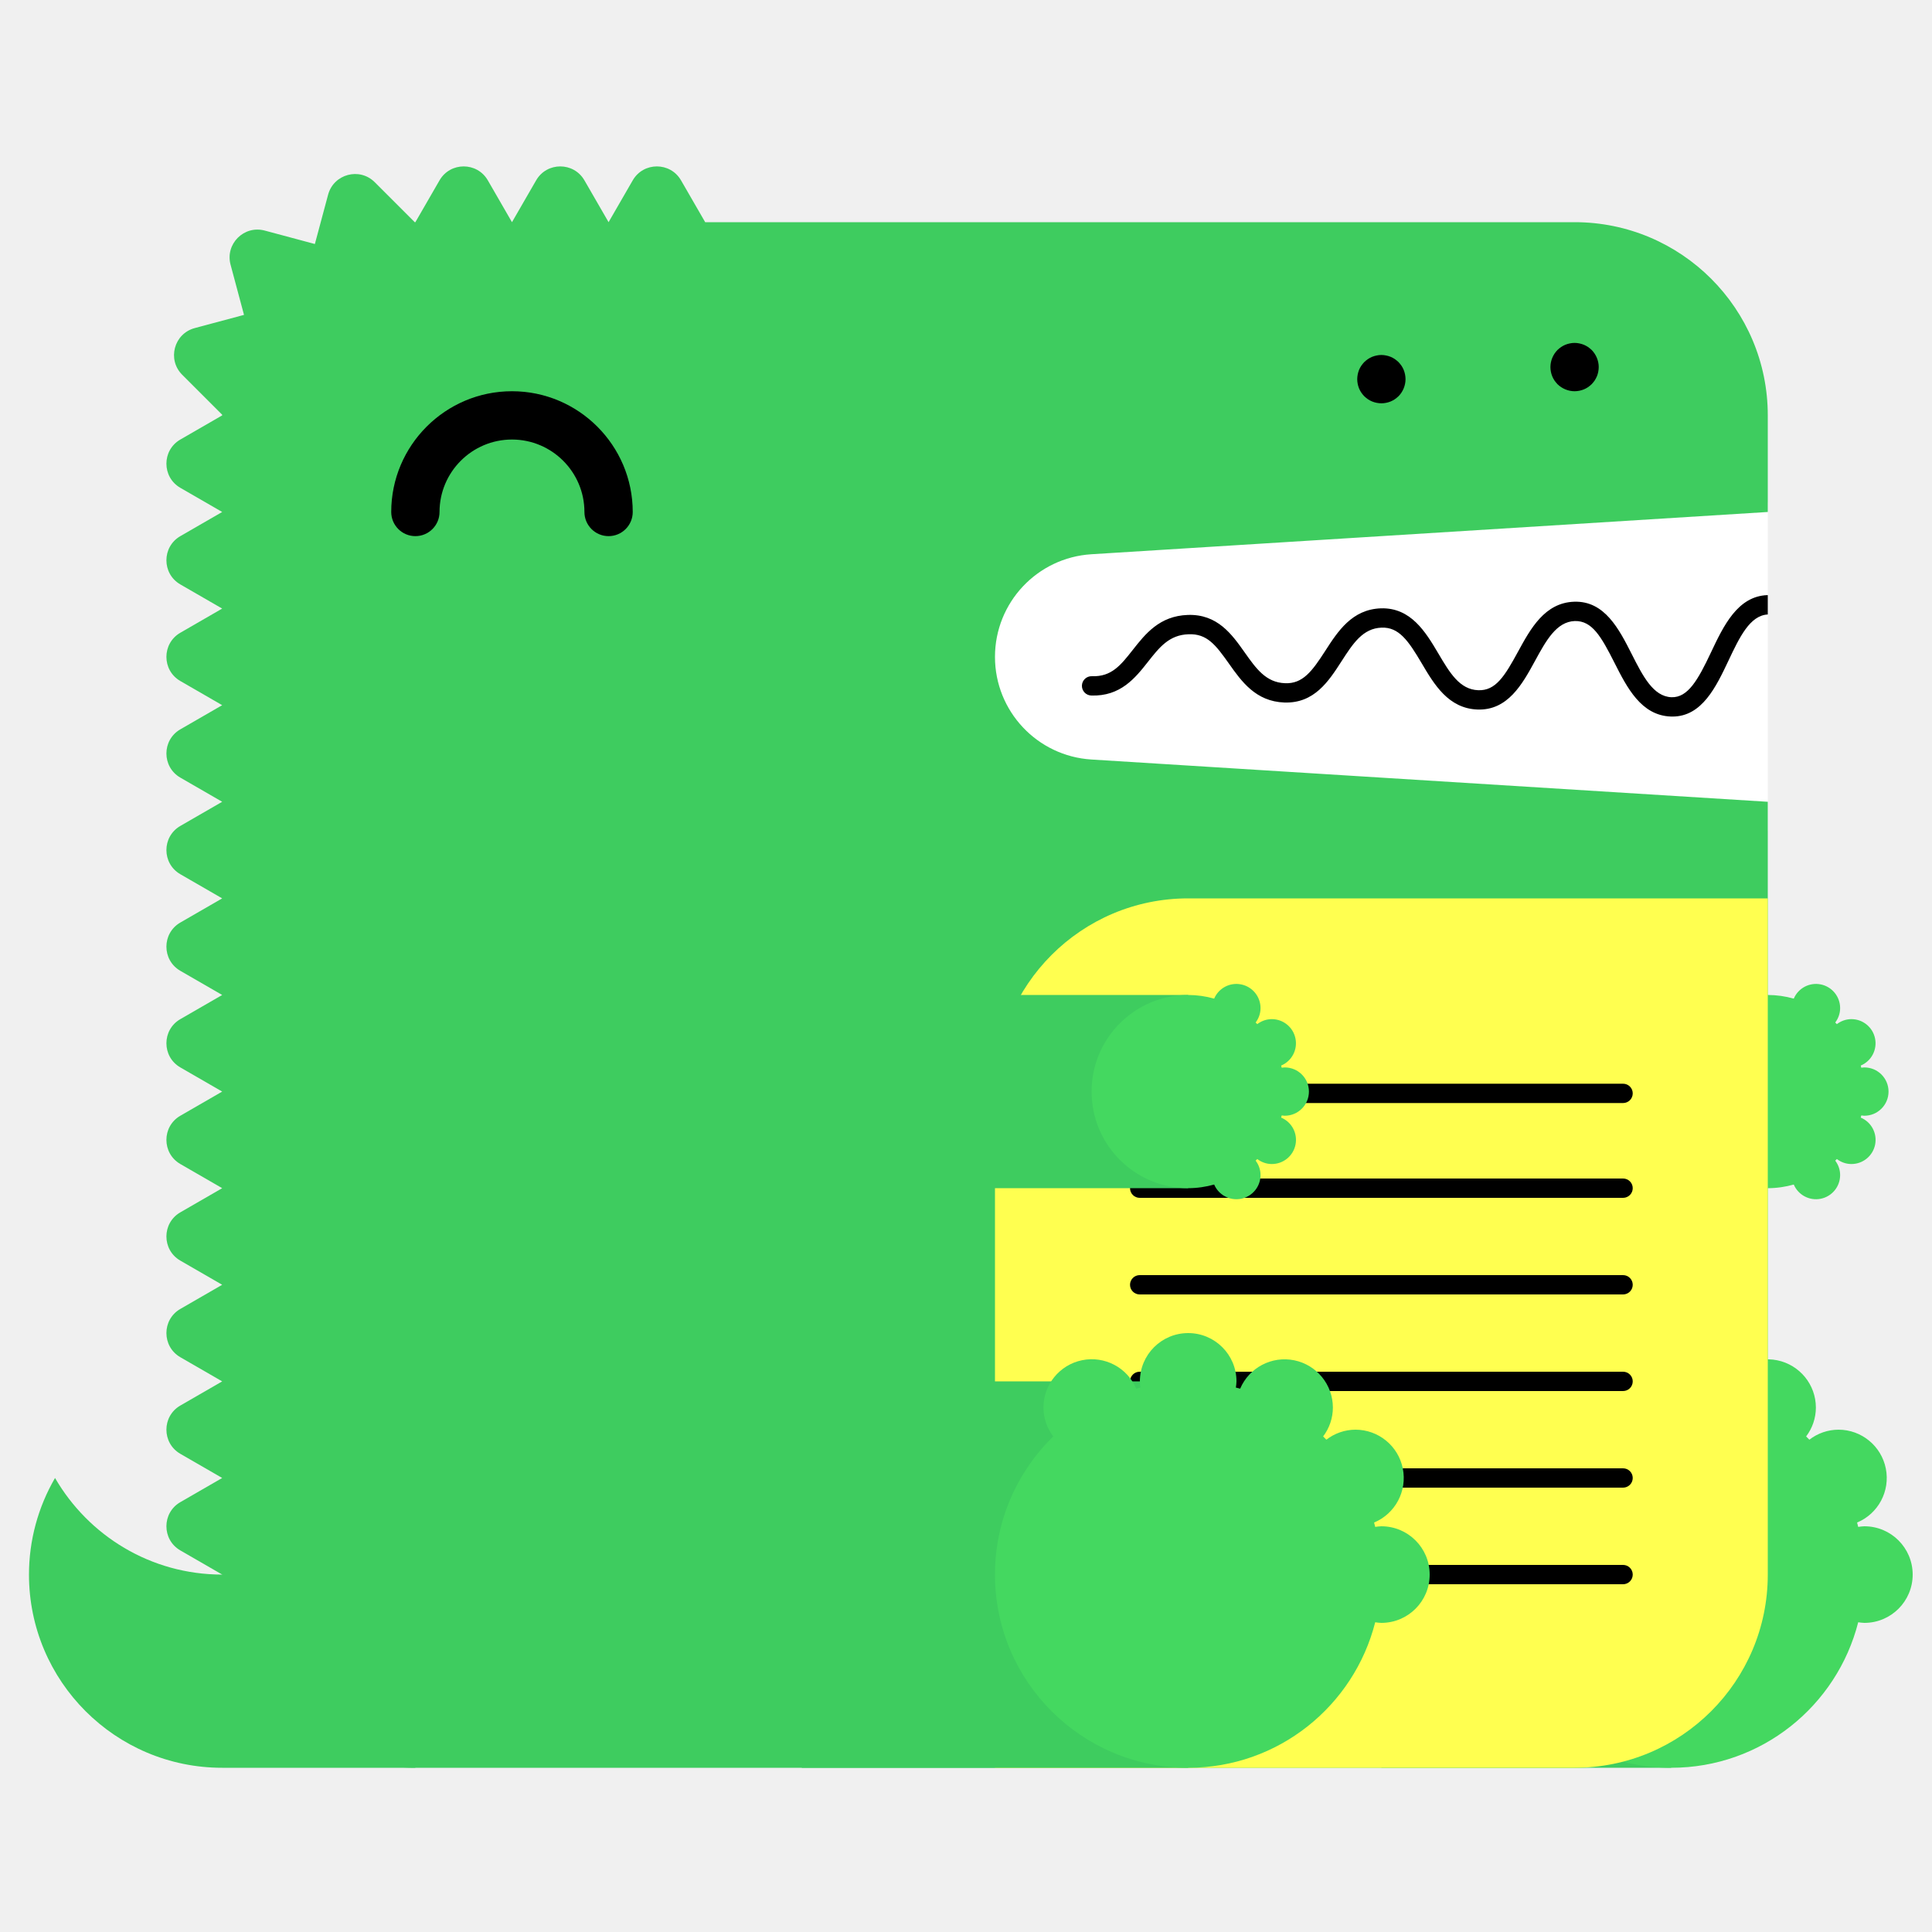
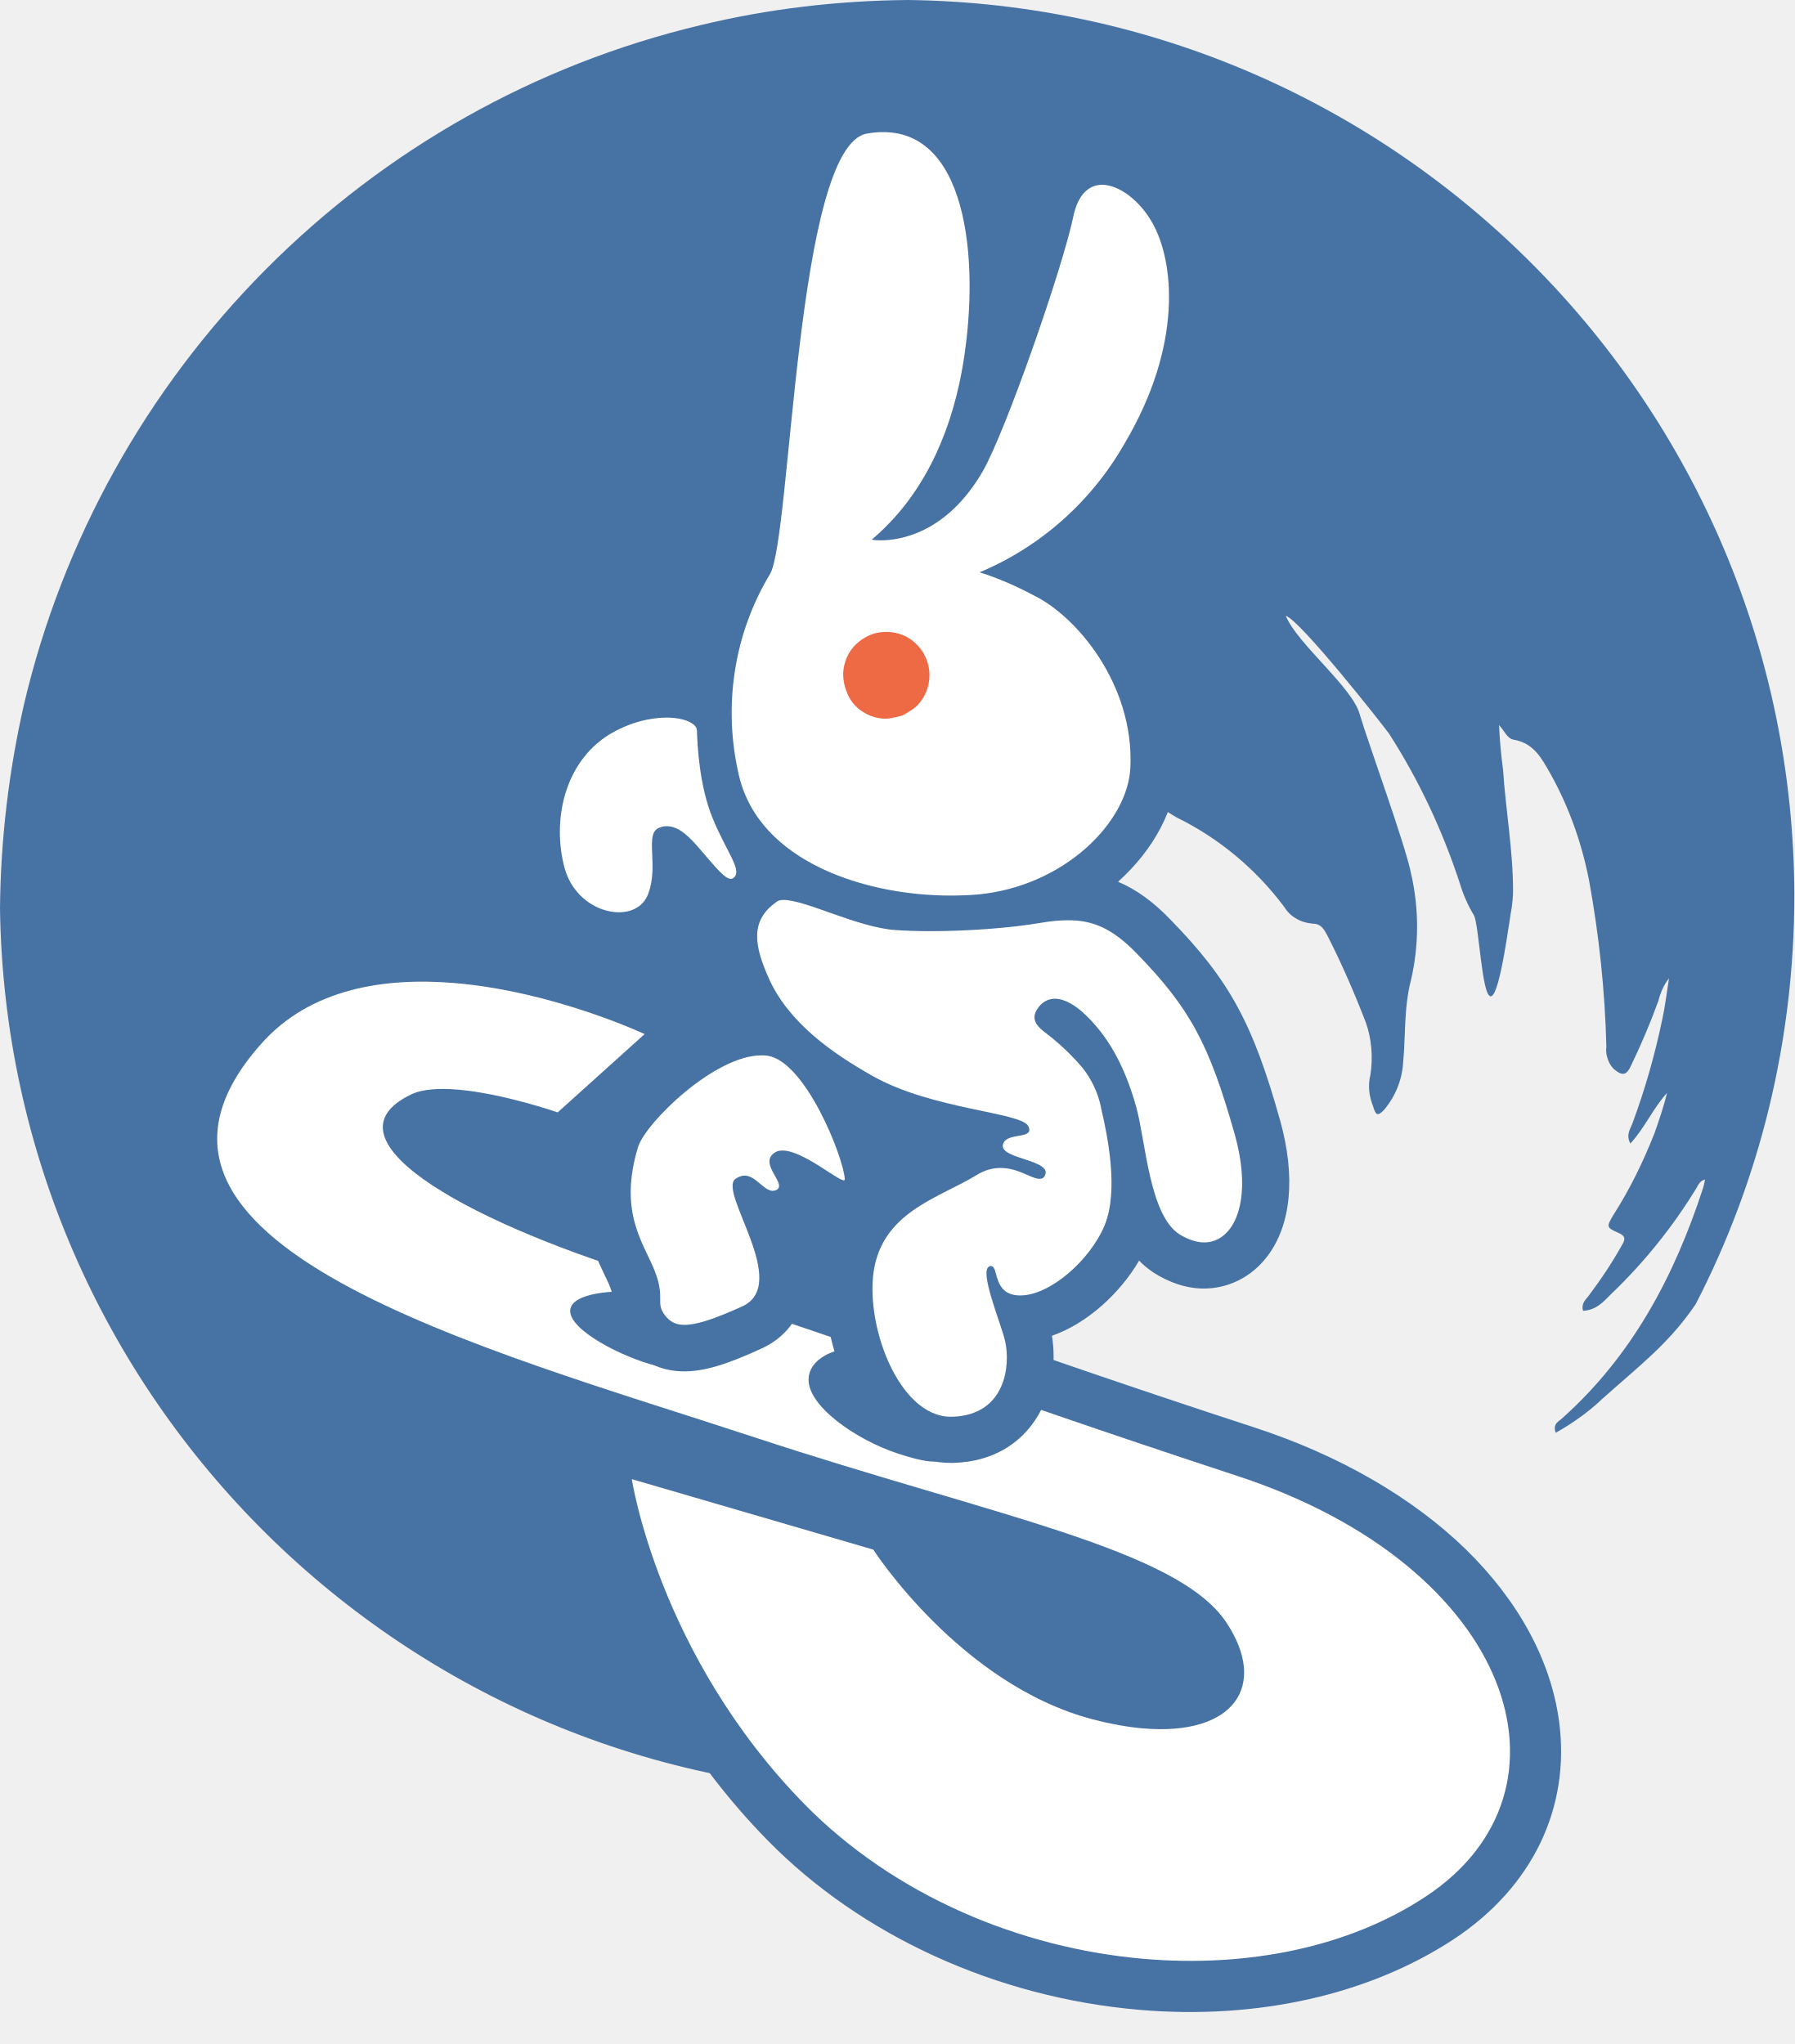
- <svg xmlns="http://www.w3.org/2000/svg" width="200" height="200" viewBox="0 0 200 200">
-   <g fill="none" fill-rule="evenodd">
-     <path fill="#FFF" d="M99 52h84v34H99z" />
-     <path d="M23 163c-7.398 0-13.843-4.027-17.303-10A19.886 19.886 0 0 0 3 163c0 11.046 8.954 20 20 20h20v-20H23z" fill="#3ECC5F" />
-     <path d="M112.98 57.376L183 53V43c0-11.046-8.954-20-20-20H73l-2.5-4.33c-1.112-1.925-3.889-1.925-5 0L63 23l-2.5-4.33c-1.111-1.925-3.889-1.925-5 0L53 23l-2.5-4.33c-1.111-1.925-3.889-1.925-5 0L43 23c-.022 0-.042.003-.065.003l-4.142-4.141c-1.57-1.571-4.252-.853-4.828 1.294l-1.369 5.104-5.192-1.392c-2.148-.575-4.111 1.389-3.535 3.536l1.39 5.193-5.102 1.367c-2.148.576-2.867 3.259-1.296 4.83l4.142 4.142c0 .021-.003.042-.003.064l-4.33 2.5c-1.925 1.111-1.925 3.889 0 5L23 53l-4.33 2.5c-1.925 1.111-1.925 3.889 0 5L23 63l-4.33 2.5c-1.925 1.111-1.925 3.889 0 5L23 73l-4.33 2.5c-1.925 1.111-1.925 3.889 0 5L23 83l-4.33 2.5c-1.925 1.111-1.925 3.889 0 5L23 93l-4.33 2.5c-1.925 1.111-1.925 3.889 0 5L23 103l-4.33 2.5c-1.925 1.111-1.925 3.889 0 5L23 113l-4.33 2.5c-1.925 1.111-1.925 3.889 0 5L23 123l-4.33 2.5c-1.925 1.111-1.925 3.889 0 5L23 133l-4.33 2.5c-1.925 1.111-1.925 3.889 0 5L23 143l-4.33 2.5c-1.925 1.111-1.925 3.889 0 5L23 153l-4.33 2.5c-1.925 1.111-1.925 3.889 0 5L23 163c0 11.046 8.954 20 20 20h120c11.046 0 20-8.954 20-20V83l-70.02-4.376A10.645 10.645 0 0 1 103 68c0-5.621 4.37-10.273 9.98-10.624" fill="#3ECC5F" />
-     <path fill="#3ECC5F" d="M143 183h30v-40h-30z" />
-     <path d="M193 158c-.219 0-.428.037-.639.064-.038-.15-.074-.301-.116-.451A5 5 0 0 0 190.32 148a4.96 4.96 0 0 0-3.016 1.036 26.531 26.531 0 0 0-.335-.336 4.955 4.955 0 0 0 1.011-2.987 5 5 0 0 0-9.599-1.959c-.148-.042-.297-.077-.445-.115.027-.211.064-.42.064-.639a5 5 0 0 0-5-5 5 5 0 0 0-5 5c0 .219.037.428.064.639-.148.038-.297.073-.445.115a4.998 4.998 0 0 0-9.599 1.959c0 1.125.384 2.151 1.011 2.987-3.717 3.632-6.031 8.693-6.031 14.3 0 11.046 8.954 20 20 20 9.339 0 17.16-6.41 19.361-15.064.211.027.42.064.639.064a5 5 0 0 0 5-5 5 5 0 0 0-5-5" fill="#44D860" />
-     <path fill="#3ECC5F" d="M153 123h30v-20h-30z" />
-     <path d="M193 115.5a2.5 2.5 0 1 0 0-5c-.109 0-.214.019-.319.032-.02-.075-.037-.15-.058-.225a2.501 2.501 0 0 0-.963-4.807c-.569 0-1.088.197-1.508.518a6.653 6.653 0 0 0-.168-.168c.314-.417.506-.931.506-1.494a2.5 2.5 0 0 0-4.8-.979A9.987 9.987 0 0 0 183 103c-5.522 0-10 4.478-10 10s4.478 10 10 10c.934 0 1.833-.138 2.69-.377a2.5 2.5 0 0 0 4.8-.979c0-.563-.192-1.077-.506-1.494.057-.055.113-.111.168-.168.42.321.939.518 1.508.518a2.5 2.5 0 0 0 .963-4.807c.021-.074.038-.15.058-.225.105.013.21.032.319.032" fill="#44D860" />
-     <path d="M63 55.5a2.5 2.5 0 0 1-2.5-2.5c0-4.136-3.364-7.5-7.5-7.5s-7.5 3.364-7.5 7.5a2.5 2.5 0 1 1-5 0c0-6.893 5.607-12.5 12.5-12.5S65.5 46.107 65.5 53a2.5 2.5 0 0 1-2.5 2.5" fill="#000" />
-     <path d="M103 183h60c11.046 0 20-8.954 20-20V93h-60c-11.046 0-20 8.954-20 20v70z" fill="#FFFF50" />
-     <path d="M168.02 124h-50.04a1 1 0 1 1 0-2h50.04a1 1 0 1 1 0 2m0 20h-50.04a1 1 0 1 1 0-2h50.04a1 1 0 1 1 0 2m0 20h-50.04a1 1 0 1 1 0-2h50.04a1 1 0 1 1 0 2m0-49.814h-50.04a1 1 0 1 1 0-2h50.04a1 1 0 1 1 0 2m0 19.814h-50.04a1 1 0 1 1 0-2h50.04a1 1 0 1 1 0 2m0 20h-50.04a1 1 0 1 1 0-2h50.04a1 1 0 1 1 0 2M183 61.611c-.012 0-.022-.006-.034-.005-3.09.105-4.552 3.196-5.842 5.923-1.346 2.85-2.387 4.703-4.093 4.647-1.889-.068-2.969-2.202-4.113-4.46-1.314-2.594-2.814-5.536-5.963-5.426-3.046.104-4.513 2.794-5.807 5.167-1.377 2.528-2.314 4.065-4.121 3.994-1.927-.07-2.951-1.805-4.136-3.813-1.321-2.236-2.848-4.75-5.936-4.664-2.994.103-4.465 2.385-5.763 4.4-1.373 2.13-2.335 3.428-4.165 3.351-1.973-.07-2.992-1.51-4.171-3.177-1.324-1.873-2.816-3.993-5.895-3.89-2.928.1-4.399 1.97-5.696 3.618-1.232 1.564-2.194 2.802-4.229 2.724a1 1 0 0 0-.072 2c3.017.101 4.545-1.8 5.872-3.487 1.177-1.496 2.193-2.787 4.193-2.855 1.926-.082 2.829 1.115 4.195 3.045 1.297 1.834 2.769 3.914 5.731 4.021 3.103.104 4.596-2.215 5.918-4.267 1.182-1.834 2.202-3.417 4.15-3.484 1.793-.067 2.769 1.35 4.145 3.681 1.297 2.197 2.766 4.686 5.787 4.796 3.125.108 4.634-2.62 5.949-5.035 1.139-2.088 2.214-4.06 4.119-4.126 1.793-.042 2.728 1.595 4.111 4.33 1.292 2.553 2.757 5.445 5.825 5.556l.169.003c3.064 0 4.518-3.075 5.805-5.794 1.139-2.41 2.217-4.68 4.067-4.773v-2z" fill="#000" />
-     <path fill="#3ECC5F" d="M83 183h40v-40H83z" />
-     <path d="M143 158c-.219 0-.428.037-.639.064-.038-.15-.074-.301-.116-.451A5 5 0 0 0 140.32 148a4.96 4.96 0 0 0-3.016 1.036 26.531 26.531 0 0 0-.335-.336 4.955 4.955 0 0 0 1.011-2.987 5 5 0 0 0-9.599-1.959c-.148-.042-.297-.077-.445-.115.027-.211.064-.42.064-.639a5 5 0 0 0-5-5 5 5 0 0 0-5 5c0 .219.037.428.064.639-.148.038-.297.073-.445.115a4.998 4.998 0 0 0-9.599 1.959c0 1.125.384 2.151 1.011 2.987-3.717 3.632-6.031 8.693-6.031 14.3 0 11.046 8.954 20 20 20 9.339 0 17.16-6.41 19.361-15.064.211.027.42.064.639.064a5 5 0 0 0 5-5 5 5 0 0 0-5-5" fill="#44D860" />
-     <path fill="#3ECC5F" d="M83 123h40v-20H83z" />
-     <path d="M133 115.5a2.5 2.5 0 1 0 0-5c-.109 0-.214.019-.319.032-.02-.075-.037-.15-.058-.225a2.501 2.501 0 0 0-.963-4.807c-.569 0-1.088.197-1.508.518a6.653 6.653 0 0 0-.168-.168c.314-.417.506-.931.506-1.494a2.5 2.5 0 0 0-4.8-.979A9.987 9.987 0 0 0 123 103c-5.522 0-10 4.478-10 10s4.478 10 10 10c.934 0 1.833-.138 2.69-.377a2.5 2.5 0 0 0 4.8-.979c0-.563-.192-1.077-.506-1.494.057-.055.113-.111.168-.168.42.321.939.518 1.508.518a2.5 2.5 0 0 0 .963-4.807c.021-.074.038-.15.058-.225.105.013.21.032.319.032" fill="#44D860" />
-     <path d="M143 41.75c-.16 0-.33-.02-.49-.05a2.52 2.52 0 0 1-.47-.14c-.15-.06-.29-.14-.431-.23-.13-.09-.259-.2-.38-.31-.109-.12-.219-.24-.309-.38s-.17-.28-.231-.43a2.619 2.619 0 0 1-.189-.96c0-.16.02-.33.05-.49.03-.16.08-.31.139-.47.061-.15.141-.29.231-.43.09-.13.2-.26.309-.38.121-.11.25-.22.38-.31.141-.09.281-.17.431-.23.149-.06.31-.11.47-.14.32-.07.65-.07.98 0 .159.03.32.08.47.14.149.06.29.14.43.23.13.09.259.2.38.31.11.12.22.25.31.38.09.14.17.28.23.43.06.16.11.31.14.47.029.16.05.33.05.49 0 .66-.271 1.31-.73 1.77-.121.11-.25.22-.38.31-.14.09-.281.17-.43.23a2.565 2.565 0 0 1-.96.19m20-1.25c-.66 0-1.3-.27-1.771-.73a3.802 3.802 0 0 1-.309-.38c-.09-.14-.17-.28-.231-.43a2.619 2.619 0 0 1-.189-.96c0-.66.27-1.3.729-1.77.121-.11.25-.22.38-.31.141-.09.281-.17.431-.23.149-.06.31-.11.47-.14.32-.07.66-.07.98 0 .159.03.32.08.47.14.149.06.29.14.43.23.13.09.259.2.38.31.459.47.73 1.11.73 1.77 0 .16-.021.33-.05.49-.03.16-.08.32-.14.47-.07.15-.14.29-.23.43-.09.13-.2.26-.31.38-.121.11-.25.22-.38.31-.14.09-.281.17-.43.23a2.565 2.565 0 0 1-.96.19" fill="#000" />
-   </g>
+ <svg xmlns="http://www.w3.org/2000/svg" width="1600" height="1823" viewBox="0 0 1600 1823" fill="none">
+   <path d="M624.071 22.585C685.29 7.727 747.103 0.594 809.51 0C1246.36 5.349 1598.81 361.367 1600 798.217C1600 929.569 1568.5 1053.79 1512.04 1163.15C1488.26 1198.22 1462.7 1217.24 1428.83 1247.55C1416.34 1259.44 1402.08 1269.54 1387.22 1277.86C1384.25 1269.54 1390.19 1267.76 1393.16 1264.78C1455.57 1208.92 1493.02 1138.19 1518.57 1059.73C1519.17 1057.95 1519.76 1055.57 1520.36 1052.01C1515.6 1053.19 1514.41 1056.76 1512.63 1059.73C1491.23 1094.8 1465.68 1126.3 1436.55 1154.23C1430.01 1160.77 1423.48 1168.5 1411.59 1169.09C1409.81 1163.15 1413.37 1159.58 1416.34 1156.02C1427.04 1141.75 1437.15 1126.89 1446.06 1110.85C1449.03 1106.09 1450.22 1102.53 1443.09 1099.55C1432.39 1094.8 1432.39 1094.2 1438.34 1084.1C1453.19 1060.92 1465.08 1036.55 1475.19 1011C1479.35 999.108 1483.51 987.221 1486.48 974.74C1474 988.41 1466.86 1005.65 1453.79 1019.91C1449.63 1012.18 1453.79 1006.83 1455.57 1002.08C1466.86 971.768 1475.78 940.267 1482.32 908.767C1484.7 898.068 1485.88 887.37 1488.26 872.511C1483.51 878.455 1480.54 885.587 1478.75 892.719C1471.62 912.333 1463.3 931.946 1454.38 950.371C1450.22 959.287 1446.66 959.881 1438.93 953.343C1436.55 950.966 1434.77 947.994 1433.58 944.428C1432.39 940.862 1431.8 937.296 1432.39 933.729C1431.2 883.804 1425.85 833.878 1416.94 785.141C1410.4 751.857 1399.11 719.762 1382.47 690.044C1374.74 676.374 1367.61 662.704 1349.78 659.732C1343.83 658.544 1342.05 652.6 1336.7 646.657C1337.3 660.327 1338.48 673.403 1340.27 686.478C1342.64 722.734 1349.18 758.395 1349.18 794.651C1349.18 800 1348.59 804.755 1347.99 809.51C1346.21 817.236 1337.89 886.776 1329.57 888.559C1321.25 890.342 1318.87 823.18 1314.12 816.047C1308.77 807.132 1304.61 797.622 1301.63 787.518C1286.18 740.565 1265.38 695.988 1238.63 654.383C1232.69 646.062 1159.58 553.343 1146.51 549.183C1156.61 574.146 1205.94 612.779 1212.48 637.147C1219.61 661.516 1253.49 754.235 1258.25 779.198C1265.38 810.104 1265.38 842.793 1258.25 873.7C1251.71 898.663 1253.49 923.626 1251.11 948.588C1249.93 964.042 1243.98 978.306 1233.88 990.193C1228.53 995.542 1226.75 994.948 1224.37 986.627C1220.8 977.712 1219.61 968.202 1221.99 958.692C1224.37 943.239 1223.18 926.597 1217.83 911.738C1207.73 885.587 1196.43 859.435 1183.36 833.878L1183.07 833.364C1180.23 828.228 1177.76 823.774 1170.28 823.774C1164.93 823.18 1160.18 821.991 1155.42 819.019C1151.26 816.642 1147.7 813.076 1144.73 808.321C1119.76 775.037 1087.07 747.697 1049.63 729.272C1040.12 723.923 1031.2 717.385 1022.29 710.847C1018.72 708.469 1015.16 706.092 1011.59 708.469C1008.02 710.253 1009.81 714.413 1009.81 717.385C1010.4 723.328 1010.4 729.272 1008.62 735.215C1005.05 743.536 1004.46 750.669 1012.78 756.612L655.031 779.198L844.857 892.719L901.634 1217.24C896.285 1229.72 898.663 1235.07 911.738 1240.42C918.871 1243.39 934.918 1252.3 953.343 1262.41L957.585 1263.24C1049.41 1281.35 1231.69 1317.29 1320.06 1406.24C1180.39 1526.3 998.514 1598.81 799.406 1598.81C361.367 1598.81 5.944 1246.36 0 810.104C0.594 748.885 7.727 688.261 21.397 628.232C55.869 481.426 130.758 347.103 237.147 240.119C343.536 133.135 477.266 57.652 624.071 22.585Z" fill="#4772A4" />
+   <path d="M1017.66 1769.41C895.882 1758.98 780.175 1706.43 700.438 1624.89C566.543 1488.31 541.407 1328.96 540.227 1322.16L534.793 1286.81L792.38 1362.08L797.06 1369.17C797.67 1370.28 871.242 1482.67 979.157 1510.94C993.645 1514.65 1007.52 1517.24 1020.12 1518.32C1057.22 1521.5 1076.72 1511.89 1082.84 1502.19C1088.61 1492.46 1085.35 1477.03 1073.46 1459.45C1045.98 1417.97 947.987 1389.14 824.223 1352.47C776.419 1338.51 722.116 1322.23 665.194 1303.61C644.966 1296.94 624.389 1290.25 602.411 1283.43C415.755 1223.75 204.062 1155.93 173.483 1043.7C162.229 1002.21 176.152 958.991 214.78 915.422C257.677 867.284 322.563 846.405 407.25 853.654C498.586 861.473 580.287 899.482 584.017 901.211L615.193 915.863L502.465 1017.94L489.786 1013.68C489.436 1013.65 443.562 997.742 406.468 994.567C386.871 992.889 378.902 995.379 376.683 996.599C366.025 1001.68 364.296 1005.41 364.296 1005.41C364.296 1005.41 367.118 1021.86 420.663 1051.12C460.049 1072.82 516.612 1095.63 579.804 1115.14C678.352 1145.78 754.362 1172.02 842.321 1202.82C916.262 1228.53 999.792 1257.53 1111.22 1294.21C1255.93 1341.49 1354.4 1434.86 1368.17 1537.54C1377.49 1605.66 1346.73 1668.58 1284.33 1709.76C1212.59 1757.19 1118.1 1778.01 1017.66 1769.41Z" fill="white" />
+   <path d="M405.973 876.808C494.159 884.357 574.811 922.277 574.811 922.277L497.272 992.121C497.272 992.121 449.008 975.301 408.414 971.826C391.967 970.418 376.74 971.229 366.812 976.019C285.96 1014.56 409.499 1086.82 572.608 1137.43C754.605 1193.9 861.262 1236.86 1103.67 1316.47C1350.54 1397.52 1414.18 1597.17 1271.45 1691.39C1202.69 1736.96 1111.97 1754.93 1020.28 1747.08C909.697 1737.61 797.39 1690.64 717.303 1609.06C586.988 1475.96 563.392 1319.21 563.392 1319.21L778.684 1382.05C778.684 1382.05 856.147 1502.52 974.411 1533.44C990.619 1537.65 1005.55 1540.34 1019.19 1541.51C1100.38 1548.46 1131.02 1503.5 1093.55 1447.07C1049.83 1381.3 885.943 1352.11 673.379 1282.11C431.669 1202.56 74.457 1109.24 232.829 931.067C276.545 881.589 342.983 871.416 405.973 876.808ZM409.867 831.323C318.881 823.535 245.616 847.574 198.42 900.63C154.324 950.428 138.753 1000.55 152.147 1049.98C168.232 1109.16 223.889 1159.04 327.267 1207.36C382.512 1233.24 447.154 1256.4 510.896 1277.71L517.701 1325.88C518.851 1333.02 545.168 1499.17 684.242 1641.12C767.879 1726.53 888.656 1781.63 1016.04 1792.53C1121.37 1801.55 1220.94 1779.06 1296.39 1729.48C1366.26 1683.29 1400.52 1612.57 1390.22 1535.2C1382.88 1481 1354.26 1428.15 1307.44 1382.2C1259.94 1335.84 1194.45 1297.81 1117.97 1272.94C1006.52 1236.61 923.018 1207.26 849.397 1181.92C761.088 1151.1 685.078 1124.86 586.18 1094.19C494.162 1065.52 437.348 1037.39 408.69 1018.02C442.225 1021.6 482.3 1035.25 482.97 1035.66L508.297 1044.52L528.171 1026.49L605.71 956.642L656.885 910.623L594.532 881.319C590.483 879.21 505.052 839.472 409.867 831.323ZM1022.39 1495.96C1011.19 1495 998.682 1492.87 985.243 1489.26C914.203 1470.84 858.655 1411.46 832.505 1379.26C891.647 1396.66 943.181 1412.35 982.696 1428.42C1021.19 1444.05 1045.66 1458.83 1054.7 1472.65C1060.95 1481.99 1062.86 1488.5 1062.97 1491.33C1059.64 1493.16 1047.58 1498.12 1022.39 1495.96Z" fill="#4772A4" />
+   <path d="M847.921 1284.31C827.186 1284.31 807.747 1273.94 791.872 1254.19C765.305 1221.47 751.049 1164.46 759.473 1124.29C769.516 1076.02 807.747 1056.59 838.202 1041.36C845.978 1037.47 853.429 1033.59 859.585 1029.7C864.121 1027.11 868.657 1024.84 873.193 1023.22C873.193 1021.28 873.193 1019.33 873.517 1017.07C873.841 1015.12 874.488 1013.18 874.812 1011.56C873.517 1011.24 872.221 1010.91 871.249 1010.91C841.442 1004.76 800.943 996.011 767.572 977.547C757.529 972.04 746.513 965.238 735.174 957.464C759.149 991.476 773.728 1038.45 774.376 1050.43C774.7 1056.59 772.756 1062.42 768.544 1066.95C764.333 1071.16 758.501 1073.76 752.669 1073.76C744.569 1073.76 738.414 1069.87 727.398 1062.74C724.806 1061.12 720.594 1058.21 715.734 1055.61C716.058 1058.85 715.734 1062.09 714.438 1065.98C712.171 1072.78 707.311 1077.97 700.831 1081.21C696.943 1082.83 693.055 1083.8 689.167 1083.8C686.9 1083.8 684.956 1083.47 683.012 1083.15C694.675 1112.3 714.762 1164.78 670.7 1184.86C642.189 1197.82 624.694 1203.33 610.438 1203.33C596.183 1203.33 584.843 1197.82 576.744 1187.13C567.672 1175.47 567.996 1165.75 567.996 1159.27C567.996 1155.06 567.996 1151.17 564.756 1142.43C563.136 1138.87 561.192 1134.65 559.248 1130.12C547.909 1106.47 532.357 1073.76 549.205 1018.04C558.276 987.589 626.962 920.859 679.124 920.859C682.04 920.859 684.632 921.183 687.547 921.507C689.815 921.831 692.083 922.479 694.675 923.127C683.336 910.817 673.292 896.888 666.488 880.692C659.361 864.819 644.457 830.482 665.192 802.3C661.304 804.568 656.769 805.863 652.233 805.863C637.653 805.863 628.906 795.498 612.382 776.386L608.818 772.175C606.55 769.583 604.607 767.316 602.987 765.696C603.311 776.71 603.311 790.963 598.127 805.216C591.323 824.004 573.504 835.665 552.121 835.665C525.554 835.665 493.479 816.877 483.435 781.245C470.8 735.246 480.519 670.784 532.033 638.715C551.473 626.729 573.504 619.927 594.563 619.927C612.058 619.927 624.046 624.138 631.822 630.616C632.794 585.914 645.429 541.859 668.756 502.663C673.292 492.297 678.476 441.44 683.012 396.414C700.507 223.434 715.734 109.086 769.84 99.692C775.996 98.72 782.152 98.072 787.984 98.072C813.255 98.072 835.286 108.438 851.485 127.874C890.688 174.844 891.336 266.193 878.7 335.838C872.869 368.879 862.825 398.681 848.893 425.243C852.133 421.032 855.373 416.173 858.289 410.99C877.404 377.625 927.623 233.152 936.694 189.421C945.442 147.958 974.277 144.718 983.024 144.718C1005.7 144.718 1030.65 161.887 1045.88 188.773C1069.85 230.236 1077.63 312.515 1020.93 407.751C997.28 449.214 963.585 483.875 923.411 509.142C926.003 510.438 928.594 511.733 931.186 513.029C974.277 534.085 1032.92 601.462 1029.03 686.009C1027.41 728.12 993.716 775.414 940.258 801.328C944.794 801.004 949.006 800.68 953.217 800.68C981.728 800.68 1004.41 811.37 1028.71 836.637C1078.6 888.142 1097.72 923.127 1121.37 1006.7C1133.35 1049.46 1130.76 1087.04 1113.59 1109.39C1103.55 1122.67 1089.62 1129.8 1073.74 1129.8C1062.4 1129.8 1051.06 1126.23 1039.72 1118.78C1025.79 1109.71 1017.04 1094.16 1010.89 1076.35C1009.59 1085.74 1007.32 1094.16 1004.41 1101.61C989.828 1137.25 949.33 1175.47 912.071 1177.09C914.015 1182.92 915.635 1188.1 916.607 1191.99C920.819 1210.13 919.847 1238.96 903.647 1260.02C895.224 1271.03 878.7 1284.63 849.541 1285.28C849.217 1284.31 848.569 1284.31 847.921 1284.31ZM671.996 757.274C676.856 768.287 680.42 780.597 674.912 790.963C676.208 789.991 677.828 788.695 679.124 787.723C684.308 783.836 691.111 781.893 698.563 781.893C699.859 781.893 701.155 781.893 702.451 781.893C691.111 774.766 681.068 766.344 671.996 757.274Z" fill="white" />
+   <path d="M787.661 117.831C865.094 117.831 874.166 240.277 857.643 330.978C846.951 388.962 822.328 443.382 777.294 481.282C777.294 481.282 780.21 481.93 785.069 481.93C802.241 481.93 844.035 475.776 876.11 420.707C896.521 385.399 947.387 239.629 957.107 192.983C961.319 172.899 971.362 164.801 982.702 164.801C997.929 164.801 1016.4 179.054 1027.41 198.49C1046.85 232.503 1055.28 307.331 1002.47 396.088C972.982 447.594 927.624 487.761 873.518 510.436C890.041 515.619 906.241 522.746 921.468 530.844C960.347 549.632 1011.21 610.855 1007.97 684.064C1006.03 733.625 948.359 790.637 871.898 797.764C864.122 798.412 856.023 798.736 847.275 798.736C772.758 798.736 677.505 769.258 659.038 692.162C644.459 630.615 654.178 565.829 686.577 512.056C705.692 480.311 709.256 130.14 773.082 119.127C778.266 118.155 783.125 117.831 787.661 117.831ZM594.241 640.009C610.116 640.009 621.132 645.192 621.455 651.347C621.779 663.332 623.399 700.908 635.711 730.386C648.023 760.188 662.278 776.384 654.178 782.863C653.53 783.511 652.558 783.835 651.586 783.835C646.403 783.835 638.303 773.793 624.371 757.596C614.976 746.583 605.58 736.865 594.565 736.865C592.297 736.865 590.353 737.189 588.085 738.16C574.153 743.019 587.761 771.201 578.041 797.116C573.829 808.454 563.462 813.636 551.798 813.636C533.007 813.636 510.652 800.031 503.524 774.441C492.184 732.977 502.552 680.5 543.05 655.234C561.194 644.22 579.985 640.009 594.241 640.009ZM698.565 802.623C718.652 802.623 764.658 827.242 798.677 829.509C808.397 830.157 818.764 830.481 829.78 830.481C863.474 830.481 901.705 827.566 928.272 823.031C937.344 821.411 945.443 820.763 952.895 820.763C974.278 820.763 991.774 827.889 1013.48 850.241C1061.11 899.154 1078.28 931.224 1100.96 1011.56C1117.8 1071.49 1100.31 1108.09 1073.74 1108.09C1066.94 1108.09 1059.16 1105.5 1051.39 1100.64C1024.82 1083.15 1021.58 1017.71 1013.16 987.264C1001.82 946.449 985.618 922.478 969.094 906.281C959.051 896.239 949.007 890.732 940.583 890.732C935.4 890.732 930.54 893 926.652 897.535C915.312 911.464 929.568 918.59 937.344 925.069C945.767 931.872 953.543 939.322 960.671 947.096C971.686 958.758 979.138 973.335 982.054 989.208C987.238 1011.56 997.929 1061.44 984.97 1092.87C972.01 1123.96 936.372 1155.38 909.805 1155.38C884.534 1155.38 891.013 1129.15 883.562 1129.15C883.238 1129.15 882.59 1129.15 882.266 1129.47C872.546 1133.03 892.633 1180.33 896.197 1195.88C901.057 1216.61 897.493 1261.96 849.219 1263.58C848.895 1263.58 848.571 1263.58 847.923 1263.58C800.297 1263.58 769.842 1178.06 779.886 1129.15C790.253 1079.91 838.203 1067.92 870.602 1048.16C878.378 1043.3 885.506 1041.68 892.309 1041.68C908.185 1041.68 919.848 1051.4 926.976 1051.4C929.244 1051.4 930.864 1050.43 931.836 1048.16C938.316 1034.56 891.985 1033.59 894.253 1021.28C896.197 1008.97 923.088 1017.07 916.932 1004.43C910.777 991.799 831.724 989.855 778.266 959.73C741.979 939.322 702.776 911.788 685.281 871.944C672.646 843.438 668.758 821.411 691.761 804.89C693.381 803.271 695.649 802.623 698.565 802.623ZM678.801 941.266C680.745 941.266 682.365 941.266 684.309 941.59C718.328 946.449 752.347 1032.61 753.319 1051.73C753.319 1052.37 752.995 1052.7 752.347 1052.7C746.839 1052.7 715.736 1026.14 697.917 1026.14C695.649 1026.14 693.381 1026.46 691.761 1027.43C674.59 1037.15 703.1 1056.26 692.085 1061.44C691.113 1061.77 690.141 1062.09 689.169 1062.09C681.069 1062.09 673.942 1048.49 663.898 1048.49C661.306 1048.49 658.714 1049.46 655.798 1051.4C639.923 1063.06 705.368 1145.02 661.954 1165.1C637.007 1176.44 621.132 1181.62 610.44 1181.62C602.34 1181.62 597.48 1178.71 593.269 1173.52C583.873 1161.54 593.593 1158.62 583.873 1133.68C574.153 1108.74 551.15 1081.53 568.969 1022.9C576.097 1000.87 637.331 941.266 678.801 941.266ZM787.661 75.72C780.534 75.72 773.406 76.368 765.954 77.663C741.331 81.874 721.568 100.662 707.636 133.056C699.213 152.168 692.085 177.434 685.605 210.151C674.59 266.516 667.462 336.485 661.954 393.173C658.066 431.721 653.206 479.663 649.318 492.944C629.879 526.309 617.568 562.265 612.708 599.518C607.2 598.546 601.044 597.898 594.241 597.898C569.617 597.898 543.374 605.672 520.695 619.925C459.786 657.825 448.122 732.654 463.025 786.102C474.365 826.594 511.624 856.072 551.798 856.072C582.253 856.072 607.524 839.227 617.568 812.017C622.751 816.552 627.935 820.115 633.767 822.383C633.119 825.622 633.119 828.861 632.795 832.101C632.147 853.156 639.923 873.24 646.403 888.141C648.671 893 650.938 897.535 653.53 902.07C626.639 909.196 601.692 926.041 583.873 940.942C573.181 949.688 537.543 981.109 528.471 1010.59C509.356 1074.4 528.147 1114.25 539.487 1137.89C541.431 1142.1 543.374 1145.67 544.346 1148.91C546.29 1153.76 546.29 1155.06 546.29 1157.98C546.29 1165.43 545.966 1181.3 559.574 1198.79C571.885 1214.66 589.381 1223.09 610.116 1223.09C627.611 1223.09 647.699 1217.26 679.125 1202.68C707.636 1189.72 722.216 1161.54 718.004 1127.53C716.708 1117.48 714.116 1107.77 711.2 1098.05C717.032 1095.13 722.216 1090.92 726.104 1086.06C732.583 1089.95 739.063 1092.54 746.839 1093.51C743.275 1101.29 740.359 1110.03 738.415 1119.43C728.695 1165.75 744.571 1228.92 775.026 1266.82C794.789 1291.11 820.384 1304.72 847.599 1304.72C848.247 1304.72 849.219 1304.72 849.867 1304.72C887.126 1303.75 908.509 1285.93 919.848 1271.03C938.964 1246.09 941.879 1214.66 937.992 1191.34C969.742 1180.33 998.901 1153.12 1015.75 1124.29C1019.31 1128.17 1023.52 1131.41 1028.06 1134.65C1042.64 1144.05 1058.19 1149.23 1073.42 1149.23C1095.45 1149.23 1116.18 1138.86 1130.12 1120.4C1151.5 1092.22 1155.39 1049.14 1141.46 999.25C1117.16 912.436 1096.1 873.888 1043.61 820.115C1028.38 804.242 1013.16 793.229 996.957 786.426C1029.36 757.272 1048.47 720.668 1049.77 685.036C1052.04 632.235 1032.6 589.8 1015.75 563.561C1000.85 540.238 982.054 520.154 961.967 505.577C992.746 481.282 1018.99 450.833 1038.75 416.496C1099.99 313.486 1090.59 222.785 1063.7 176.463C1044.26 142.774 1013.16 121.718 982.378 121.718C956.135 121.718 925.032 137.915 915.312 183.265C913.369 192.659 909.481 206.588 904.621 222.461C901.057 180.026 889.717 140.182 866.714 112.648C846.951 88.677 819.412 75.72 787.661 75.72ZM794.789 1041.68C793.169 1031.97 789.605 1020.63 785.393 1008.97C799.649 1014.8 814.552 1019.01 828.484 1022.9C818.116 1028.08 806.453 1033.91 794.789 1041.68Z" fill="#4772A4" />
+   <path d="M768.87 634.503C775.026 638.714 782.478 640.981 789.929 640.981C795.113 640.981 804.833 638.066 804.833 638.066C804.833 638.066 813.905 633.207 817.468 629.644C821.032 626.081 823.948 621.869 825.892 617.01C827.836 612.475 828.808 607.293 828.808 602.11C828.808 594.659 826.54 587.209 822.328 580.73C818.116 574.575 812.285 569.393 805.157 566.477C798.029 563.562 790.577 562.914 783.126 564.21C775.674 565.505 768.87 569.393 763.362 574.575C757.855 579.758 754.291 586.561 752.671 594.011C751.051 601.462 752.023 609.236 754.615 616.039C757.531 624.461 762.391 630.292 768.87 634.503Z" fill="#ED6A45" />
+   <path d="M721.071 1228.83C718.842 1253.36 763.375 1284.16 800.513 1296.35C849.783 1312.52 836.902 1296.35 836.902 1296.35L800.513 1247.78C800.513 1247.78 777.567 1205.11 768.605 1203.18C753.008 1199.84 722.965 1207.97 721.071 1228.83Z" fill="#4772A4" />
+   <path d="M508.5 1168.03C506.27 1186.31 556.871 1211.16 584.318 1217.87C611.766 1224.57 608.845 1211.22 608.845 1211.22L598.491 1186.02C598.491 1186.02 575.53 1154.22 566.561 1152.79C550.953 1150.3 510.395 1152.5 508.5 1168.03Z" fill="#4772A4" />
</svg>
